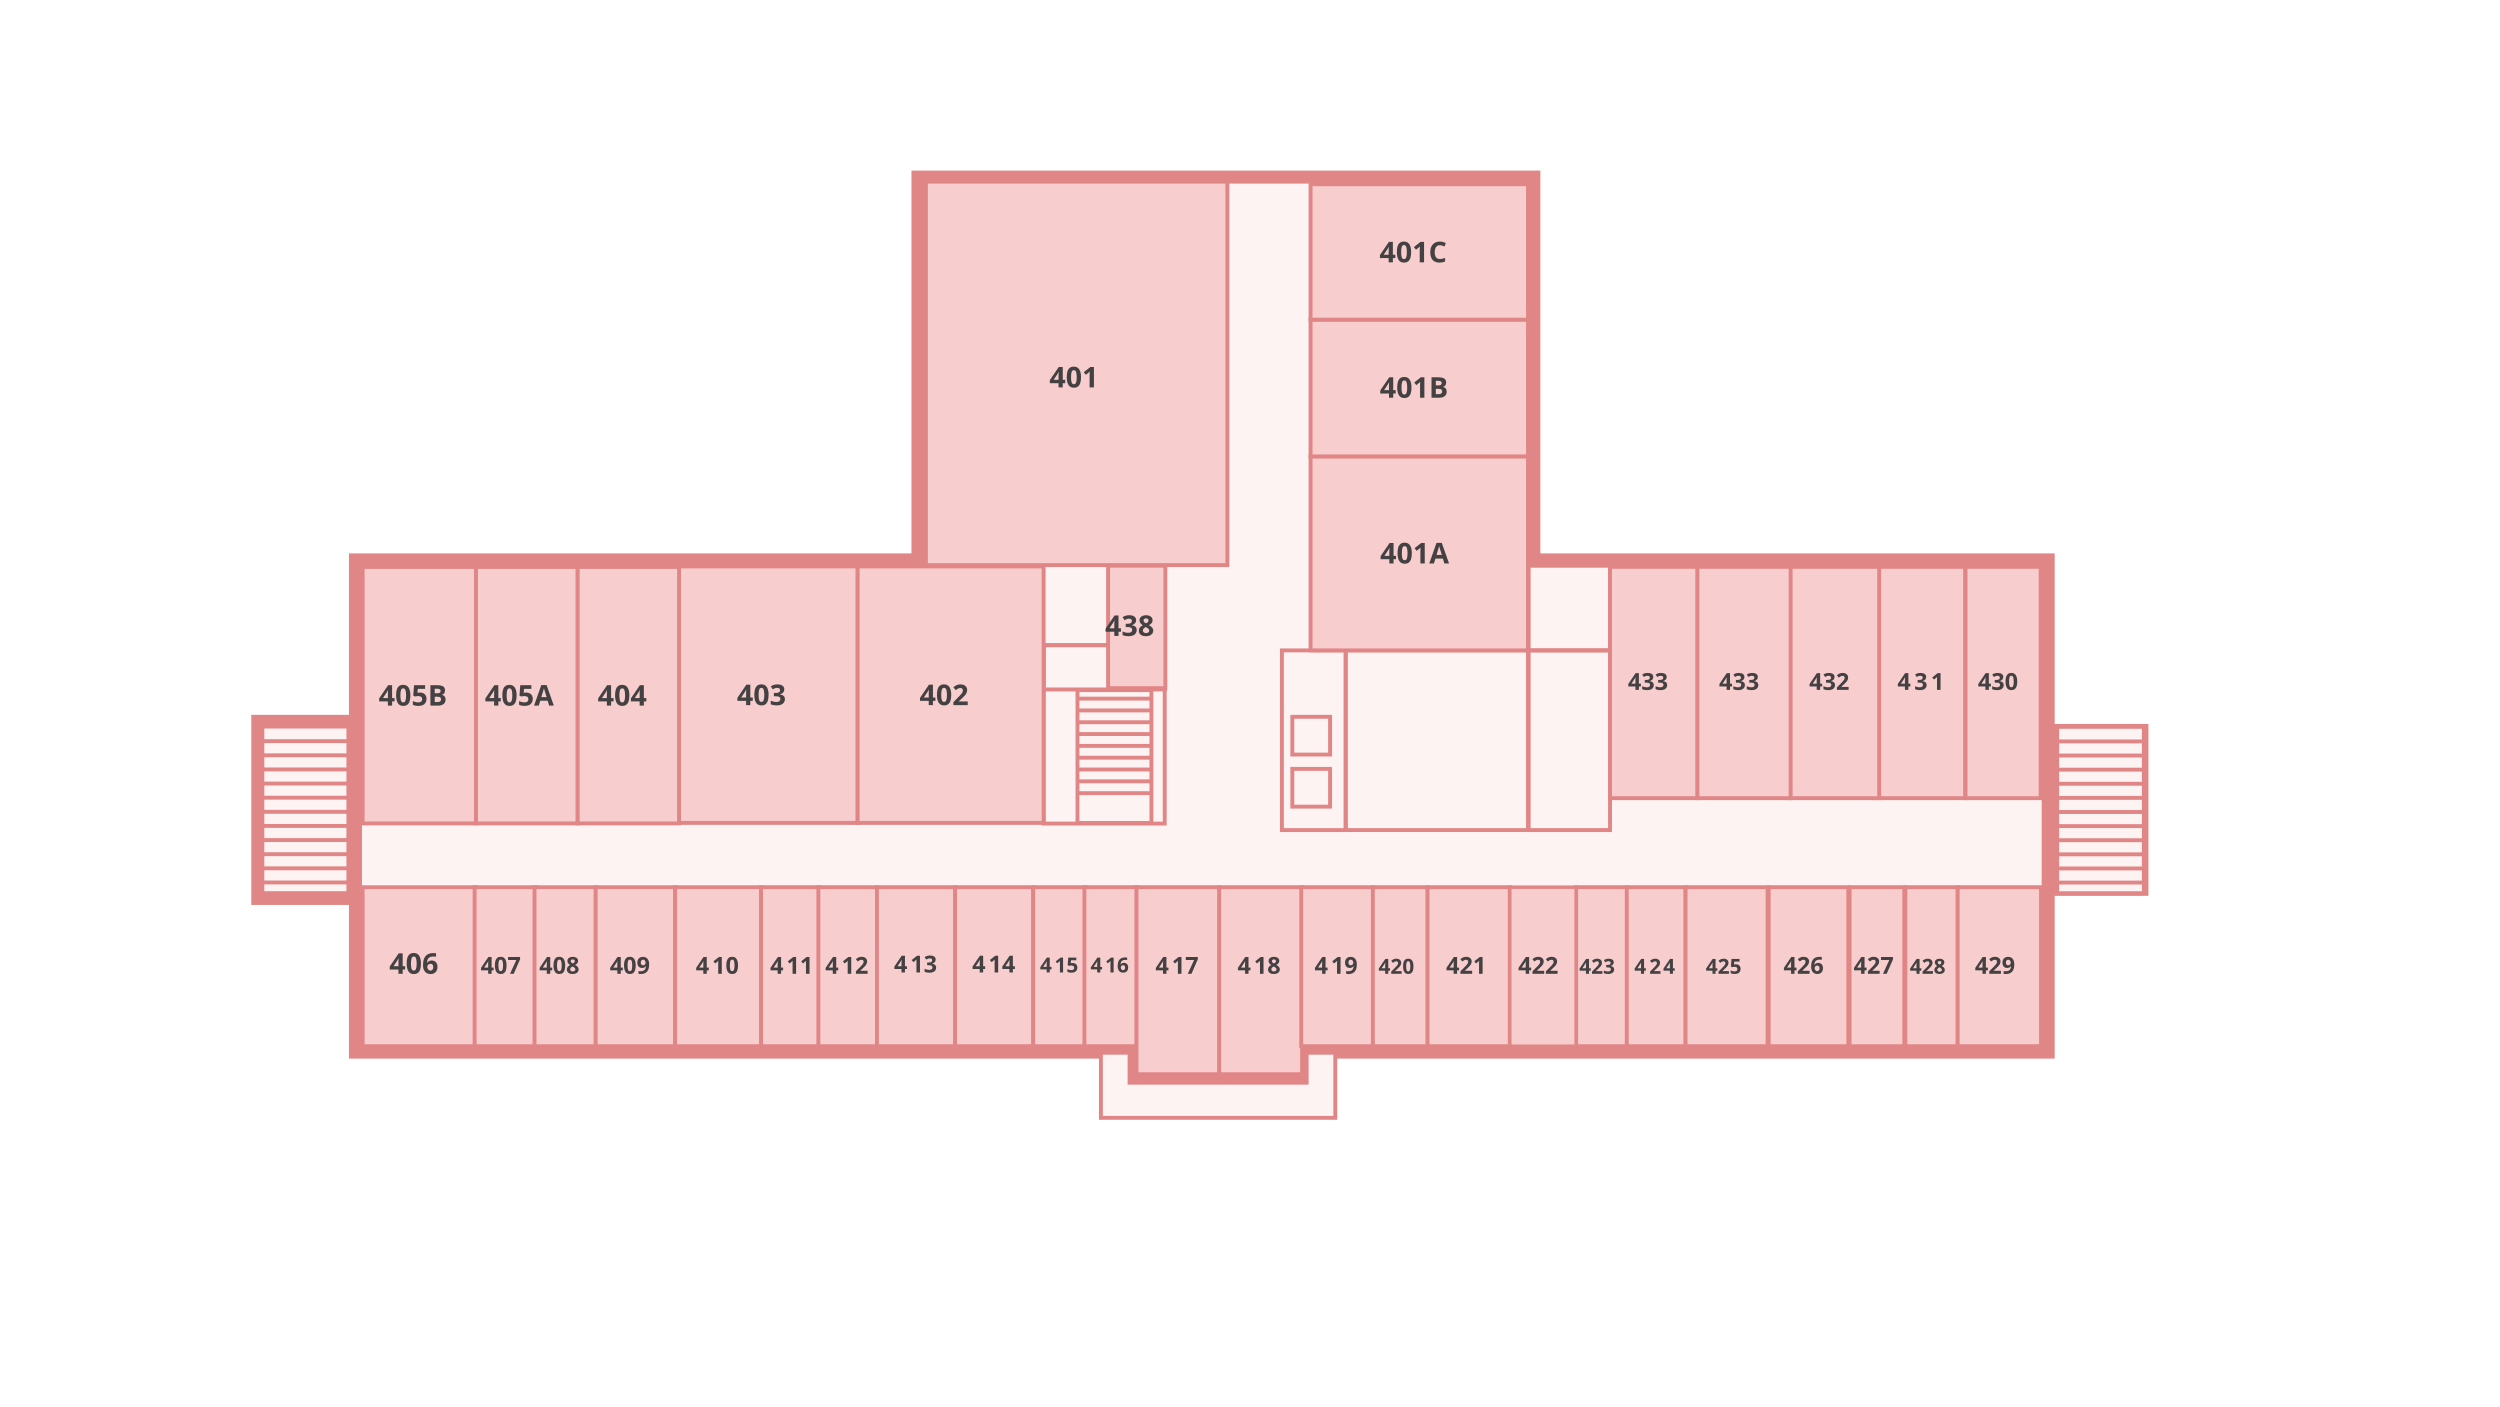
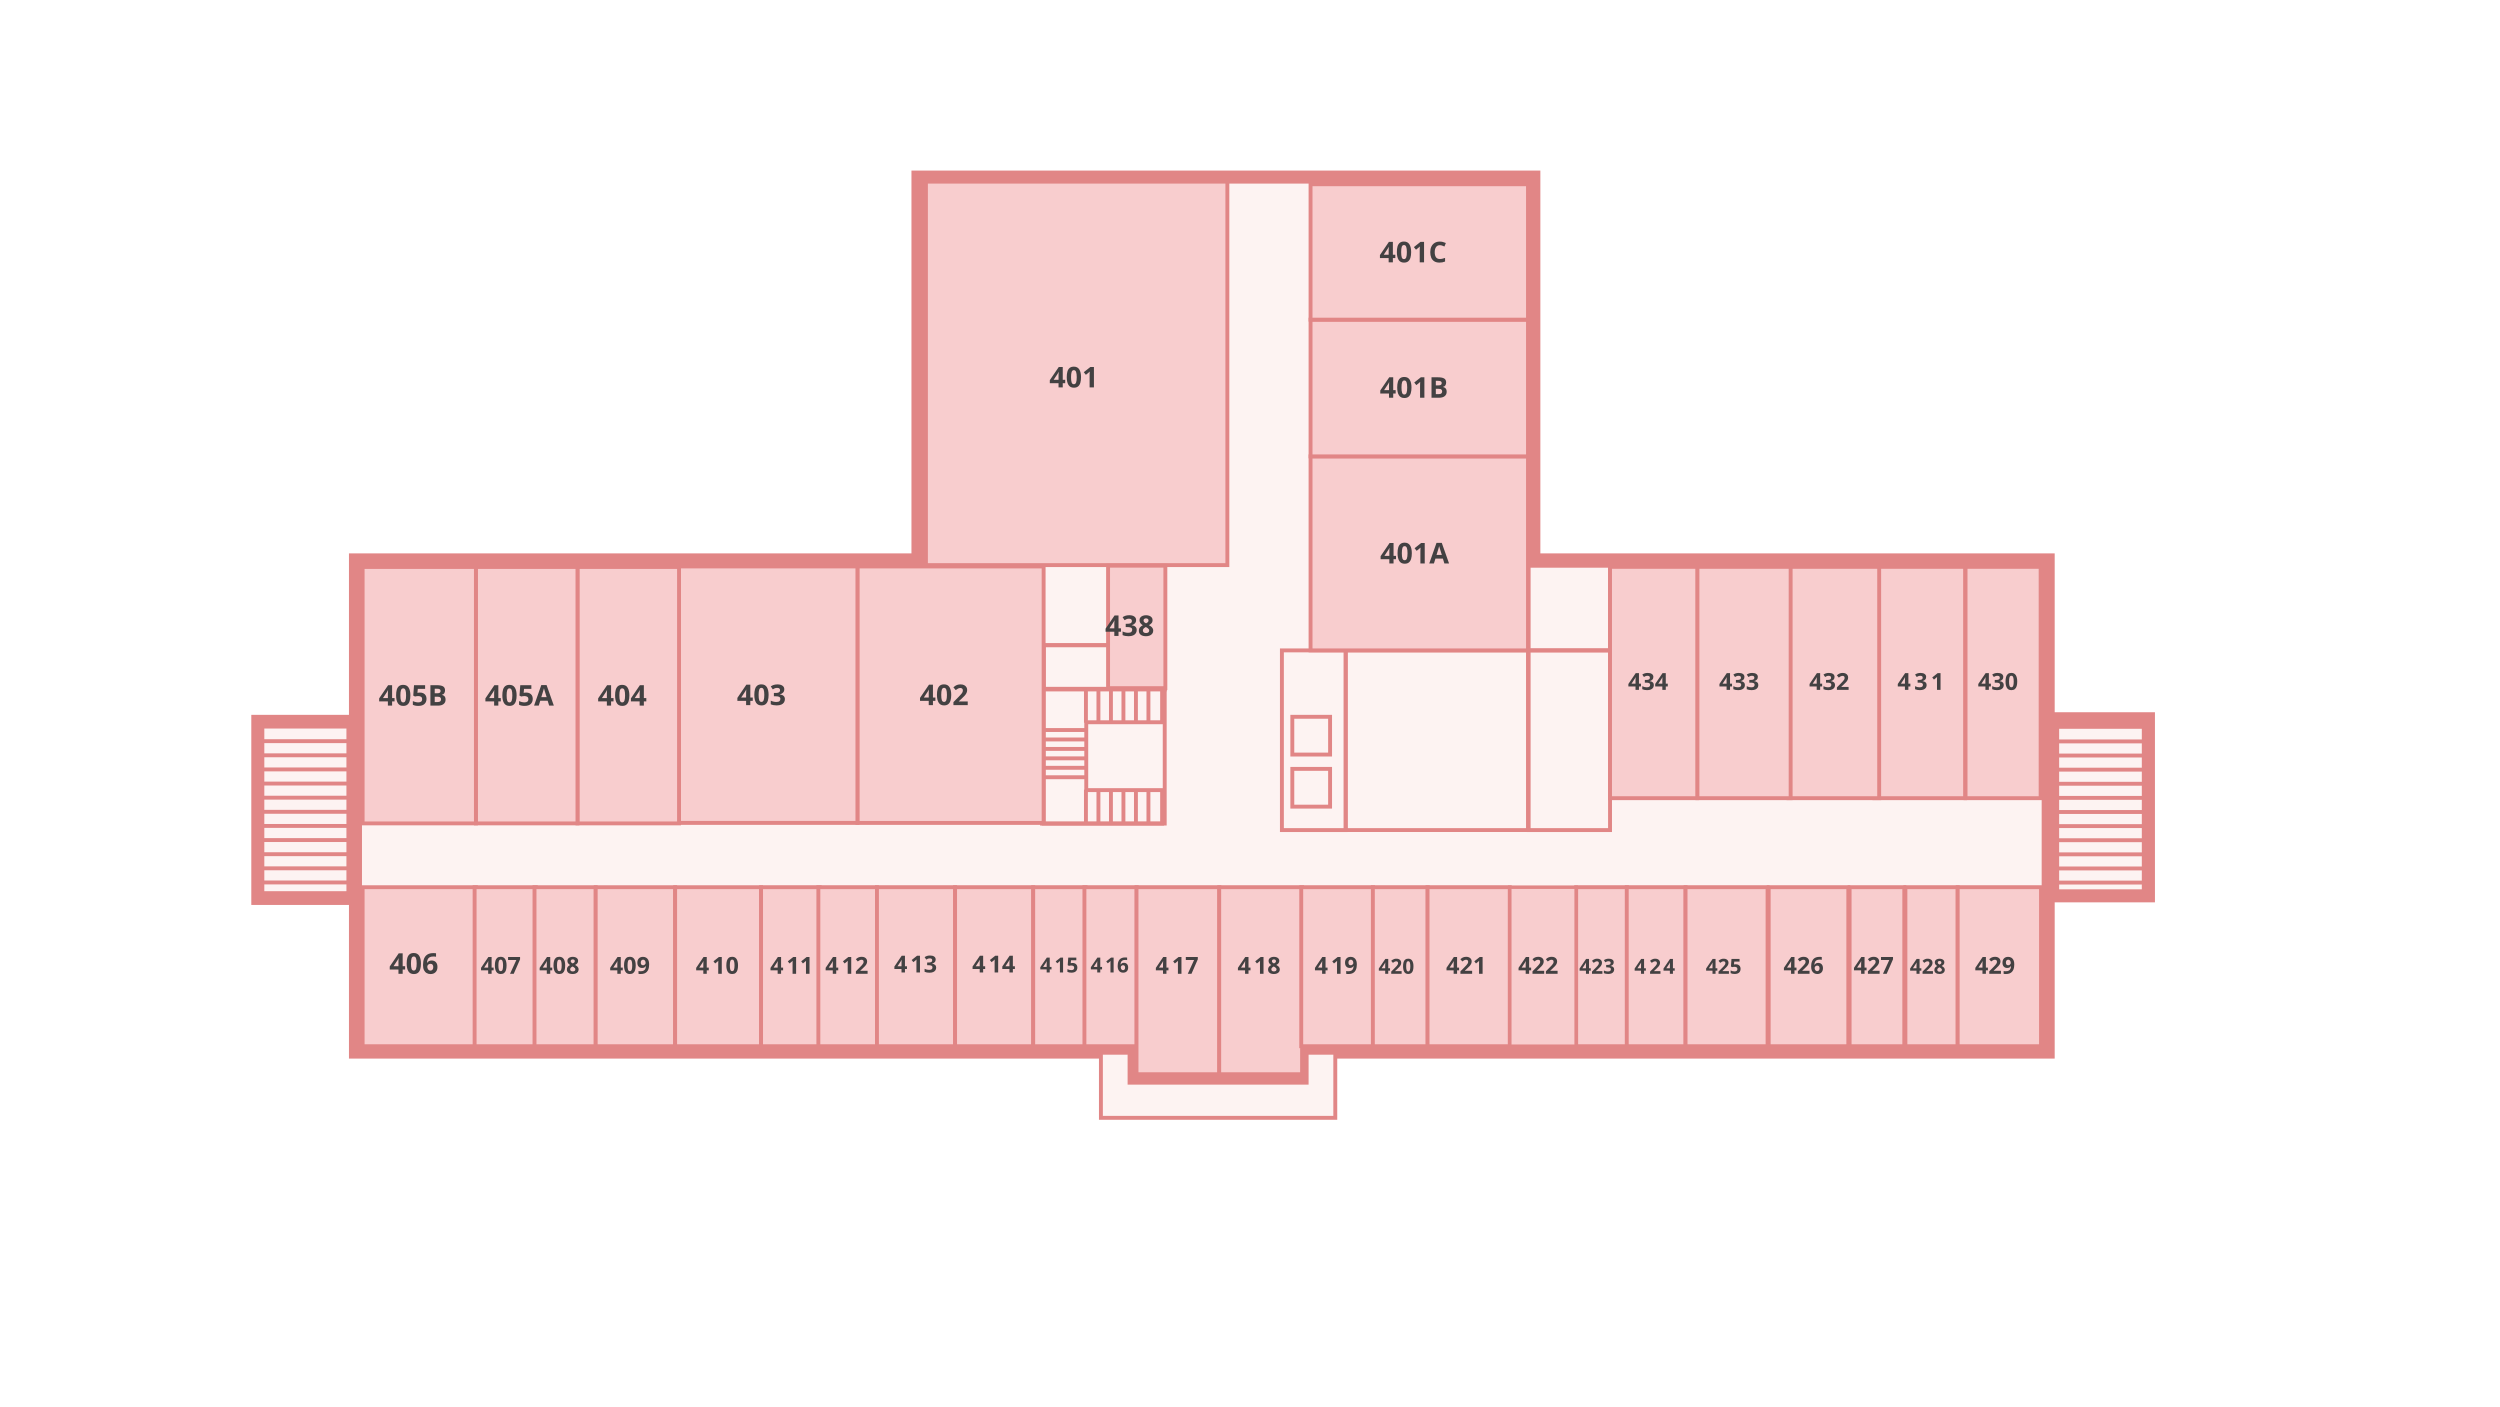
<svg xmlns="http://www.w3.org/2000/svg" viewBox="0 0 1920 1080">
  <g id="Layer_border">
    <polygon points="869 827 869 808 273 808 273 430 705 430 705 136 1178 136 1178 430 1573 430 1573 808 1001 808 1001 827 869 827" fill="#fdf3f2" />
    <path d="m1173,141v294h395v368h-572v19h-122v-19H278v-368h432V141h463m10-10h-483v294h-432v388h596v19h142v-19h572v-388h-395V131h0Z" fill="#e18686" />
    <rect x="198" y="554" width="74" height="136" fill="#fdf3f2" />
    <path d="m267,559v126h-64v-126h64m10-10h-84v146h84v-146h0Z" fill="#e18686" />
    <rect x="1577.5" y="557.5" width="71" height="129" fill="#fdf3f2" />
    <path d="m1647,559v126h-68v-126h68m3-3h-74v132h74v-132h0Z" fill="#e18686" />
    <polygon points="845.5 858.5 845.5 808.5 867.5 808.5 867.5 831.5 1003.5 831.5 1003.5 808.5 1025.5 808.5 1025.5 858.5 845.5 858.5" fill="#fdf3f2" />
    <path d="m1024,810v47h-177v-47h19v23h139v-23h19m3-3h-25v23h-133v-23h-25v53h183v-53h0Z" fill="#e18686" />
+     <rect x="1576" y="552" width="74" height="136" fill="#fdf3f2" />
+     <path d="m1645,557v126h-64v-126h64m10-10h-84v146h84v-146h0Z" fill="#e18686" />
  </g>
  <g id="Layer_others">
    <rect x="801.5" y="495.5" width="93" height="137" fill="none" stroke="#e18686" stroke-miterlimit="10" stroke-width="3" />
    <rect x="801.5" y="495.5" width="93" height="34" fill="none" stroke="#e18686" stroke-miterlimit="10" stroke-width="3" />
-     <rect x="804.89" y="552.62" width="102" height="56.76" transform="translate(274.89 1436.89) rotate(-90)" fill="none" stroke="#e18686" stroke-miterlimit="10" stroke-width="2.99" />
-     <line x1="827.51" y1="609.13" x2="884.27" y2="609.13" fill="none" stroke="#e18686" stroke-miterlimit="10" stroke-width="2.99" />
-     <line x1="827.51" y1="600.05" x2="884.27" y2="600.05" fill="none" stroke="#e18686" stroke-miterlimit="10" stroke-width="2.99" />
-     <line x1="827.51" y1="590.98" x2="884.27" y2="590.98" fill="none" stroke="#e18686" stroke-miterlimit="10" stroke-width="2.99" />
-     <line x1="827.51" y1="581.91" x2="884.27" y2="581.91" fill="none" stroke="#e18686" stroke-miterlimit="10" stroke-width="2.99" />
-     <line x1="827.51" y1="572.83" x2="884.27" y2="572.83" fill="none" stroke="#e18686" stroke-miterlimit="10" stroke-width="2.99" />
-     <line x1="827.51" y1="563.76" x2="884.27" y2="563.76" fill="none" stroke="#e18686" stroke-miterlimit="10" stroke-width="2.99" />
-     <line x1="827.51" y1="554.68" x2="884.27" y2="554.68" fill="none" stroke="#e18686" stroke-miterlimit="10" stroke-width="2.99" />
-     <line x1="827.51" y1="545.61" x2="884.27" y2="545.61" fill="none" stroke="#e18686" stroke-miterlimit="10" stroke-width="2.99" />
-     <line x1="827.51" y1="536.54" x2="884.27" y2="536.54" fill="none" stroke="#e18686" stroke-miterlimit="10" stroke-width="2.99" />
    <rect x="984.5" y="499.5" width="49" height="138" fill="none" stroke="#e18686" stroke-miterlimit="10" stroke-width="3" />
    <rect x="992.5" y="550.5" width="29" height="29" fill="none" stroke="#e18686" stroke-miterlimit="10" stroke-width="3" />
    <rect x="992.5" y="590.5" width="29" height="29" fill="none" stroke="#e18686" stroke-miterlimit="10" stroke-width="3" />
    <rect x="1174" y="434.5" width="62.5" height="65" fill="none" stroke="#e18686" stroke-miterlimit="10" stroke-width="3" />
    <rect x="170.31" y="588.69" width="127.92" height="66.55" transform="translate(856.24 387.69) rotate(90)" fill="none" stroke="#e18686" stroke-miterlimit="10" stroke-width="3" />
    <line x1="267.55" y1="569.21" x2="201" y2="569.21" fill="none" stroke="#e18686" stroke-miterlimit="10" stroke-width="3" />
    <line x1="267.55" y1="580.07" x2="201" y2="580.07" fill="none" stroke="#e18686" stroke-miterlimit="10" stroke-width="3" />
    <line x1="267.55" y1="590.92" x2="201" y2="590.92" fill="none" stroke="#e18686" stroke-miterlimit="10" stroke-width="3" />
    <line x1="267.55" y1="601.77" x2="201" y2="601.77" fill="none" stroke="#e18686" stroke-miterlimit="10" stroke-width="3" />
    <line x1="267.55" y1="612.62" x2="201" y2="612.62" fill="none" stroke="#e18686" stroke-miterlimit="10" stroke-width="3" />
    <line x1="267.55" y1="623.47" x2="201" y2="623.47" fill="none" stroke="#e18686" stroke-miterlimit="10" stroke-width="3" />
    <line x1="267.55" y1="634.32" x2="201" y2="634.32" fill="none" stroke="#e18686" stroke-miterlimit="10" stroke-width="3" />
    <line x1="267.55" y1="645.17" x2="201" y2="645.17" fill="none" stroke="#e18686" stroke-miterlimit="10" stroke-width="3" />
    <line x1="267.55" y1="656.02" x2="201" y2="656.02" fill="none" stroke="#e18686" stroke-miterlimit="10" stroke-width="3" />
    <line x1="267.55" y1="666.87" x2="201" y2="666.87" fill="none" stroke="#e18686" stroke-miterlimit="10" stroke-width="3" />
    <line x1="267.55" y1="677.73" x2="201" y2="677.73" fill="none" stroke="#e18686" stroke-miterlimit="10" stroke-width="3" />
    <rect x="1549.3" y="588.83" width="127.8" height="66.55" transform="translate(2235.3 -991.09) rotate(90)" fill="none" stroke="#e18686" stroke-miterlimit="10" stroke-width="3" />
    <line x1="1646.47" y1="569.41" x2="1579.92" y2="569.41" fill="none" stroke="#e18686" stroke-miterlimit="10" stroke-width="3" />
    <line x1="1646.47" y1="580.25" x2="1579.92" y2="580.25" fill="none" stroke="#e18686" stroke-miterlimit="10" stroke-width="3" />
    <line x1="1646.47" y1="591.09" x2="1579.92" y2="591.09" fill="none" stroke="#e18686" stroke-miterlimit="10" stroke-width="3" />
    <line x1="1646.47" y1="601.93" x2="1579.92" y2="601.93" fill="none" stroke="#e18686" stroke-miterlimit="10" stroke-width="3" />
    <line x1="1646.47" y1="612.77" x2="1579.92" y2="612.77" fill="none" stroke="#e18686" stroke-miterlimit="10" stroke-width="3" />
    <line x1="1646.47" y1="623.61" x2="1579.92" y2="623.61" fill="none" stroke="#e18686" stroke-miterlimit="10" stroke-width="3" />
    <line x1="1646.47" y1="634.45" x2="1579.92" y2="634.45" fill="none" stroke="#e18686" stroke-miterlimit="10" stroke-width="3" />
    <line x1="1646.47" y1="645.29" x2="1579.92" y2="645.29" fill="none" stroke="#e18686" stroke-miterlimit="10" stroke-width="3" />
    <line x1="1646.47" y1="656.13" x2="1579.92" y2="656.13" fill="none" stroke="#e18686" stroke-miterlimit="10" stroke-width="3" />
    <line x1="1646.47" y1="666.97" x2="1579.92" y2="666.97" fill="none" stroke="#e18686" stroke-miterlimit="10" stroke-width="3" />
    <line x1="1646.47" y1="677.81" x2="1579.92" y2="677.81" fill="none" stroke="#e18686" stroke-miterlimit="10" stroke-width="3" />
+     <polygon points="892.5 554.69 892.5 529 800.25 529 800.25 529.38 800.25 554.69 800.25 606.81 800.25 632.5 834.25 632.5 892.5 632.5 892.5 606.81 834.25 606.81 834.25 554.69 892.5 554.69" fill="none" stroke="#e18686" stroke-miterlimit="10" stroke-width="3" />
+     <line x1="882" y1="529.38" x2="882" y2="555.06" fill="none" stroke="#e18686" stroke-miterlimit="10" stroke-width="3" />
+     <line x1="872.4" y1="529.38" x2="872.4" y2="555.06" fill="none" stroke="#e18686" stroke-miterlimit="10" stroke-width="3" />
+     <line x1="862.8" y1="529.38" x2="862.8" y2="555.06" fill="none" stroke="#e18686" stroke-miterlimit="10" stroke-width="3" />
+     <line x1="853.2" y1="529.38" x2="853.2" y2="555.06" fill="none" stroke="#e18686" stroke-miterlimit="10" stroke-width="3" />
+     <line x1="843.6" y1="529.38" x2="843.6" y2="555.06" fill="none" stroke="#e18686" stroke-miterlimit="10" stroke-width="3" />
+     <line x1="834" y1="529.38" x2="834" y2="555.06" fill="none" stroke="#e18686" stroke-miterlimit="10" stroke-width="3" />
+     <line x1="882" y1="606.44" x2="882" y2="632.12" fill="none" stroke="#e18686" stroke-miterlimit="10" stroke-width="3" />
+     <line x1="872.4" y1="606.44" x2="872.4" y2="632.12" fill="none" stroke="#e18686" stroke-miterlimit="10" stroke-width="3" />
+     <line x1="862.8" y1="606.44" x2="862.8" y2="632.12" fill="none" stroke="#e18686" stroke-miterlimit="10" stroke-width="3" />
+     <line x1="853.2" y1="606.44" x2="853.2" y2="632.12" fill="none" stroke="#e18686" stroke-miterlimit="10" stroke-width="3" />
+     <line x1="843.6" y1="606.44" x2="843.6" y2="632.12" fill="none" stroke="#e18686" stroke-miterlimit="10" stroke-width="3" />
+     <line x1="834" y1="606.44" x2="834" y2="632.12" fill="none" stroke="#e18686" stroke-miterlimit="10" stroke-width="3" />
+     <line x1="799.46" y1="560.66" x2="833.46" y2="560.66" fill="none" stroke="#e18686" stroke-miterlimit="10" stroke-width="3" />
+     <line x1="799.46" y1="567.91" x2="833.46" y2="567.91" fill="none" stroke="#e18686" stroke-miterlimit="10" stroke-width="3" />
+     <line x1="799.46" y1="575.16" x2="833.46" y2="575.16" fill="none" stroke="#e18686" stroke-miterlimit="10" stroke-width="3" />
+     <line x1="799.46" y1="582.41" x2="833.46" y2="582.41" fill="none" stroke="#e18686" stroke-miterlimit="10" stroke-width="3" />
+     <line x1="799.46" y1="589.67" x2="833.46" y2="589.67" fill="none" stroke="#e18686" stroke-miterlimit="10" stroke-width="3" />
+     <line x1="799.46" y1="596.92" x2="833.46" y2="596.92" fill="none" stroke="#e18686" stroke-miterlimit="10" stroke-width="3" />
  </g>
  <g id="Layer_toilet2">
    <rect x="1033.5" y="499.5" width="140" height="138" transform="translate(2207 1137) rotate(180)" fill="none" stroke="#e18686" stroke-miterlimit="10" stroke-width="3" />
  </g>
  <g id="Layer_toilet1">
    <rect x="1174" y="499.5" width="62.5" height="138" fill="none" stroke="#e18686" stroke-miterlimit="10" stroke-width="3" />
  </g>
  <g id="Layer_401A">
    <rect x="1006.5" y="350.5" width="167" height="149" fill="#f8cdce" stroke="#e18686" stroke-miterlimit="10" stroke-width="3" />
    <text transform="translate(1059.93 432.72)" fill="#434142" font-family="NanumSquareNeovariable-Heavy, 'NanumSquare Neo variable'" font-size="22" font-variation-settings="'wght' 900" font-weight="800">
      <tspan x="0" y="0">401A</tspan>
    </text>
  </g>
  <g id="Layer_401B">
    <rect x="1006.5" y="245.5" width="167" height="105" fill="#f8cdce" stroke="#e18686" stroke-miterlimit="10" stroke-width="3" />
-     <g fill="none" opacity="1">
-       <text transform="translate(1059.67 305.46)" fill="#434142" font-family="NanumSquareNeovariable-Heavy, 'NanumSquare Neo variable'" font-size="22" font-variation-settings="'wght' 900" font-weight="800">
-         <tspan x="0" y="0">401B</tspan>
-       </text>
-     </g>
+     <text transform="translate(1059.67 305.46)" fill="#434142" font-family="NanumSquareNeovariable-Heavy, 'NanumSquare Neo variable'" font-size="22" font-variation-settings="'wght' 900" font-weight="800">
+       <tspan x="0" y="0">401B</tspan>
+     </text>
  </g>
  <g id="Layer_304">
-     <rect x="1006.5" y="141.5" width="167" height="104" fill="#f8cdce" opacity="1" stroke="#e18686" stroke-miterlimit="10" stroke-width="3" />
-     <g fill="none" opacity="1">
-       <text transform="translate(1059.41 201.46)" fill="#434142" font-family="NanumSquareNeovariable-Heavy, 'NanumSquare Neo variable'" font-size="22" font-variation-settings="'wght' 900" font-weight="800">
-         <tspan x="0" y="0">401C</tspan>
-       </text>
-     </g>
+     <rect x="1006.5" y="141.5" width="167" height="104" fill="#f8cdce" stroke="#e18686" stroke-miterlimit="10" stroke-width="3" />
+     <text transform="translate(1059.41 201.46)" fill="#434142" font-family="NanumSquareNeovariable-Heavy, 'NanumSquare Neo variable'" font-size="22" font-variation-settings="'wght' 900" font-weight="800">
+       <tspan x="0" y="0">401C</tspan>
+     </text>
  </g>
  <g id="Layer_340">
    <polygon points="711.12 139.5 711.12 207.5 711.12 208 711.12 265.5 711.12 266 711.12 323.5 711.12 324 711.12 381.5 711.12 382 711.12 434 942.62 434 942.62 382 942.62 381.5 942.62 324 942.62 323.5 942.62 266 942.62 265.5 942.62 208 942.62 207.5 942.62 139.5 711.12 139.5" fill="#f8cdce" stroke="#e18686" stroke-miterlimit="10" stroke-width="3" />
-     <g fill="none" opacity="1">
-       <text transform="translate(805.88 297.54)" fill="#434142" font-family="NanumSquareNeovariable-Heavy, 'NanumSquare Neo variable'" font-size="22" font-variation-settings="'wght' 900" font-weight="800">
-         <tspan x="0" y="0">401</tspan>
-       </text>
-     </g>
+     <text transform="translate(805.88 297.54)" fill="#434142" font-family="NanumSquareNeovariable-Heavy, 'NanumSquare Neo variable'" font-size="22" font-variation-settings="'wght' 900" font-weight="800">
+       <tspan x="0" y="0">401</tspan>
+     </text>
  </g>
  <g id="Layer_305">
    <rect x="851" y="434.44" width="44" height="94.06" fill="#f8cdce" stroke="#e18686" stroke-miterlimit="10" stroke-width="3" />
    <text transform="translate(848.71 488.4)" fill="#434142" font-family="NanumSquareNeovariable-Heavy, 'NanumSquare Neo variable'" font-size="22" font-variation-settings="'wght' 900" font-weight="800">
      <tspan x="0" y="0">438</tspan>
    </text>
  </g>
  <g id="Layer_402">
    <rect x="658.5" y="435.04" width="143" height="196.96" fill="#f8cdce" stroke="#e18686" stroke-miterlimit="10" stroke-width="3" />
    <text transform="translate(706.19 541.54)" fill="#434142" font-family="NanumSquareNeovariable-Heavy, 'NanumSquare Neo variable'" font-size="22" font-variation-settings="'wght' 900" font-weight="800">
      <tspan x="0" y="0">402</tspan>
    </text>
  </g>
  <g id="Layer_403">
    <rect x="521.5" y="435.04" width="137" height="196.96" transform="translate(1180 1067.04) rotate(180)" fill="#f8cdce" stroke="#e18686" stroke-miterlimit="10" stroke-width="3" />
    <text transform="translate(565.93 541.54)" fill="#434142" font-family="NanumSquareNeovariable-Heavy, 'NanumSquare Neo variable'" font-size="22" font-variation-settings="'wght' 900" font-weight="800">
      <tspan x="0" y="0">403</tspan>
    </text>
  </g>
  <g id="Layer_308">
    <rect x="443.5" y="435.41" width="78" height="196.96" transform="translate(965 1067.79) rotate(180)" fill="#f8cdce" stroke="#e18686" stroke-miterlimit="10" stroke-width="3" />
    <text transform="translate(459 541.92)" fill="#434142" font-family="NanumSquareNeovariable-Heavy, 'NanumSquare Neo variable'" font-size="22" font-variation-settings="'wght' 900" font-weight="800">
      <tspan x="0" y="0">404</tspan>
    </text>
  </g>
  <g id="Layer_405A">
    <rect x="365.5" y="435.41" width="78" height="196.96" transform="translate(809 1067.79) rotate(180)" fill="#f8cdce" stroke="#e18686" stroke-miterlimit="10" stroke-width="3" />
    <text transform="translate(372.41 541.92)" fill="#434142" font-family="NanumSquareNeovariable-Heavy, 'NanumSquare Neo variable'" font-size="22" font-variation-settings="'wght' 900" font-weight="800">
      <tspan x="0" y="0">405A</tspan>
    </text>
  </g>
  <g id="Layer_405B">
    <rect x="278.5" y="435.41" width="87" height="196.96" transform="translate(644 1067.79) rotate(180)" fill="#f8cdce" stroke="#e18686" stroke-miterlimit="10" stroke-width="3" />
    <text transform="translate(290.82 541.92)" fill="#434142" font-family="NanumSquareNeovariable-Heavy, 'NanumSquare Neo variable'" font-size="22" font-variation-settings="'wght' 900" font-weight="800">
      <tspan x="0" y="0">405B</tspan>
    </text>
  </g>
  <g id="Layer_311">
    <rect x="278.5" y="681.36" width="87" height="122.14" transform="translate(644 1484.86) rotate(180)" fill="#f8cdce" stroke="#e18686" stroke-miterlimit="10" stroke-width="3" />
    <text transform="translate(298.94 747.86)" fill="#434142" font-family="NanumSquareNeovariable-Heavy, 'NanumSquare Neo variable'" font-size="22" font-variation-settings="'wght' 900" font-weight="800">
      <tspan x="0" y="0">406</tspan>
    </text>
  </g>
  <g id="Layer_312">
    <rect x="364.5" y="681.36" width="47" height="122.14" transform="translate(776 1484.86) rotate(180)" fill="#f8cdce" stroke="#e18686" stroke-miterlimit="10" stroke-width="3" />
    <text transform="translate(369.12 747.86)" fill="#434142" font-family="NanumSquareNeovariable-Heavy, 'NanumSquare Neo variable'" font-size="18" font-variation-settings="'wght' 900" font-weight="800">
      <tspan x="0" y="0">407</tspan>
    </text>
  </g>
  <g id="Layer_313">
    <rect x="410.5" y="681.36" width="47" height="122.14" transform="translate(868 1484.86) rotate(180)" fill="#f8cdce" stroke="#e18686" stroke-miterlimit="10" stroke-width="3" />
    <text transform="translate(414.14 747.86)" fill="#434142" font-family="NanumSquareNeovariable-Heavy, 'NanumSquare Neo variable'" font-size="18" font-variation-settings="'wght' 900" font-weight="800">
      <tspan x="0" y="0">408</tspan>
    </text>
  </g>
  <g id="Layer_314">
    <rect x="457.5" y="681.36" width="61" height="122.14" transform="translate(976 1484.86) rotate(180)" fill="#f8cdce" stroke="#e18686" stroke-miterlimit="10" stroke-width="3" />
    <text transform="translate(468.31 747.86)" fill="#434142" font-family="NanumSquareNeovariable-Heavy, 'NanumSquare Neo variable'" font-size="18" font-variation-settings="'wght' 900" font-weight="800">
      <tspan x="0" y="0">409</tspan>
    </text>
  </g>
  <g id="Layer_315">
    <rect x="518.5" y="681.36" width="66" height="122.14" transform="translate(1103 1484.86) rotate(180)" fill="#f8cdce" stroke="#e18686" stroke-miterlimit="10" stroke-width="3" />
    <text transform="translate(534.35 747.86)" fill="#434142" font-family="NanumSquareNeovariable-Heavy, 'NanumSquare Neo variable'" font-size="18" font-variation-settings="'wght' 900" font-weight="800">
      <tspan x="0" y="0" letter-spacing="-.02em">4</tspan>
      <tspan x="12.53" y="0">10</tspan>
    </text>
  </g>
  <g id="Layer_316">
    <rect x="584.5" y="681.36" width="45" height="122.14" fill="#f8cdce" stroke="#e18686" stroke-miterlimit="10" stroke-width="3" />
    <text transform="translate(591.44 747.86)" fill="#434142" font-family="NanumSquareNeovariable-Heavy, 'NanumSquare Neo variable'" font-size="18" font-variation-settings="'wght' 900" font-weight="800">
      <tspan x="0" y="0" letter-spacing="-.02em">4</tspan>
      <tspan x="12.53" y="0">11</tspan>
    </text>
  </g>
  <g id="Layer_317">
    <rect x="628.5" y="681.36" width="45" height="122.14" fill="#f8cdce" stroke="#e18686" stroke-miterlimit="10" stroke-width="3" />
    <text transform="translate(633.78 747.86)" fill="#434142" font-family="NanumSquareNeovariable-Heavy, 'NanumSquare Neo variable'" font-size="18" font-variation-settings="'wght' 900" font-weight="800">
      <tspan x="0" y="0" letter-spacing="-.02em">4</tspan>
      <tspan x="12.53" y="0">12</tspan>
    </text>
  </g>
  <g id="Layer_318">
    <rect x="673.5" y="681.36" width="60" height="122.14" fill="#f8cdce" stroke="#e18686" stroke-miterlimit="10" stroke-width="3" />
    <text transform="translate(686.57 746.86)" fill="#434142" font-family="NanumSquareNeovariable-Heavy, 'NanumSquare Neo variable'" font-size="18" font-variation-settings="'wght' 900" font-weight="800">
      <tspan x="0" y="0" letter-spacing="-.02em">4</tspan>
      <tspan x="12.53" y="0">13</tspan>
    </text>
  </g>
  <g id="Layer_319">
    <rect x="733.5" y="681.36" width="60" height="122.14" fill="#f8cdce" stroke="#e18686" stroke-miterlimit="10" stroke-width="3" />
    <text transform="translate(746.62 746.86)" fill="#434142" font-family="NanumSquareNeovariable-Heavy, 'NanumSquare Neo variable'" font-size="18" font-variation-settings="'wght' 900" font-weight="800">
      <tspan x="0" y="0" letter-spacing="-.02em">4</tspan>
      <tspan x="12.53" y="0">14</tspan>
    </text>
  </g>
  <g id="Layer_320">
    <rect x="793.5" y="681.36" width="40.16" height="122.14" fill="#f8cdce" stroke="#e18686" stroke-miterlimit="10" stroke-width="3" />
    <text transform="translate(798.69 746.86)" fill="#434142" font-family="NanumSquareNeovariable-Heavy, 'NanumSquare Neo variable'" font-size="16" font-variation-settings="'wght' 900" font-weight="800">
      <tspan x="0" y="0" letter-spacing="-.02em">4</tspan>
      <tspan x="11.14" y="0">15</tspan>
    </text>
  </g>
  <g id="Layer_321">
    <rect x="832.84" y="681.36" width="40.16" height="122.14" fill="#f8cdce" stroke="#e18686" stroke-miterlimit="10" stroke-width="3" />
    <text transform="translate(837.51 746.86)" fill="#434142" font-family="NanumSquareNeovariable-Heavy, 'NanumSquare Neo variable'" font-size="16" font-variation-settings="'wght' 900" font-weight="800">
      <tspan x="0" y="0" letter-spacing="-.02em">4</tspan>
      <tspan x="11.14" y="0" letter-spacing="0em">16</tspan>
    </text>
  </g>
  <g id="Layer_322">
    <rect x="872.84" y="681.36" width="63.65" height="143.64" fill="#f8cdce" stroke="#e18686" stroke-miterlimit="10" stroke-width="3" />
    <text transform="translate(887.39 747.86)" fill="#434142" font-family="NanumSquareNeovariable-Heavy, 'NanumSquare Neo variable'" font-size="18" font-variation-settings="'wght' 900" font-weight="800">
      <tspan x="0" y="0" letter-spacing="-.02em">4</tspan>
      <tspan x="12.53" y="0">17</tspan>
    </text>
  </g>
  <g id="Layer_323">
    <rect x="936.35" y="681.36" width="63.65" height="143.64" fill="#f8cdce" stroke="#e18686" stroke-miterlimit="10" stroke-width="3" />
    <text transform="translate(950.41 747.86)" fill="#434142" font-family="NanumSquareNeovariable-Heavy, 'NanumSquare Neo variable'" font-size="18" font-variation-settings="'wght' 900" font-weight="800">
      <tspan x="0" y="0" letter-spacing="-.02em">4</tspan>
      <tspan x="12.53" y="0">18</tspan>
    </text>
  </g>
  <g id="Layer_324">
    <rect x="999.35" y="681.36" width="55.15" height="122.14" fill="#f8cdce" stroke="#e18686" stroke-miterlimit="10" stroke-width="3" />
    <text transform="translate(1009.58 747.86)" fill="#434142" font-family="NanumSquareNeovariable-Heavy, 'NanumSquare Neo variable'" font-size="18" font-variation-settings="'wght' 900" font-weight="800">
      <tspan x="0" y="0" letter-spacing="-.02em">4</tspan>
      <tspan x="12.53" y="0">19</tspan>
    </text>
  </g>
  <g id="Layer_325">
    <rect x="1054.35" y="681.36" width="42.15" height="122.14" fill="#f8cdce" stroke="#e18686" stroke-miterlimit="10" stroke-width="3" />
    <text transform="translate(1058.67 747.86)" fill="#434142" font-family="NanumSquareNeovariable-Heavy, 'NanumSquare Neo variable'" font-size="16" font-variation-settings="'wght' 900" font-weight="800">
      <tspan x="0" y="0">420</tspan>
    </text>
  </g>
  <g id="Layer_326">
    <rect x="1096.35" y="681.36" width="63.15" height="122.14" fill="#f8cdce" stroke="#e18686" stroke-miterlimit="10" stroke-width="3" />
    <text transform="translate(1110.6 747.86)" fill="#434142" font-family="NanumSquareNeovariable-Heavy, 'NanumSquare Neo variable'" font-size="18" font-variation-settings="'wght' 900" font-weight="800">
      <tspan x="0" y="0">421</tspan>
    </text>
  </g>
  <g id="Layer_327">
    <rect x="1210.5" y="681.36" width="39" height="122.14" fill="#f8cdce" stroke="#e18686" stroke-miterlimit="10" stroke-width="3" />
    <text transform="translate(1212.86 747.86)" fill="#434142" font-family="NanumSquareNeovariable-Heavy, 'NanumSquare Neo variable'" font-size="16" font-variation-settings="'wght' 900" font-weight="800">
      <tspan x="0" y="0">423</tspan>
    </text>
  </g>
  <g id="Layer_328">
    <rect x="1249.35" y="681.36" width="45.15" height="122.14" fill="#f8cdce" stroke="#e18686" stroke-miterlimit="10" stroke-width="3" />
    <text transform="translate(1255.15 747.86)" fill="#434142" font-family="NanumSquareNeovariable-Heavy, 'NanumSquare Neo variable'" font-size="16" font-variation-settings="'wght' 900" font-weight="800">
      <tspan x="0" y="0">4</tspan>
      <tspan x="11.46" y="0" letter-spacing="-.03em">2</tspan>
      <tspan x="22.16" y="0">4</tspan>
    </text>
  </g>
  <g id="Layer_329">
    <rect x="1294.5" y="681.36" width="63" height="122.14" fill="#f8cdce" stroke="#e18686" stroke-miterlimit="10" stroke-width="3" />
    <text transform="translate(1310.04 747.86)" fill="#434142" font-family="NanumSquareNeovariable-Heavy, 'NanumSquare Neo variable'" font-size="16" font-variation-settings="'wght' 900" font-weight="800">
      <tspan x="0" y="0">425</tspan>
    </text>
  </g>
  <g id="Layer_330">
    <rect x="1358.35" y="681.36" width="61.15" height="122.14" fill="#f8cdce" stroke="#e18686" stroke-miterlimit="10" stroke-width="3" />
    <text transform="translate(1369.73 747.86)" fill="#434142" font-family="NanumSquareNeovariable-Heavy, 'NanumSquare Neo variable'" font-size="18" font-variation-settings="'wght' 900" font-weight="800">
      <tspan x="0" y="0">426</tspan>
    </text>
  </g>
  <g id="Layer_331">
    <rect x="1420.5" y="681.36" width="42" height="122.14" fill="#f8cdce" stroke="#e18686" stroke-miterlimit="10" stroke-width="3" />
    <text transform="translate(1423.54 747.86)" fill="#434142" font-family="NanumSquareNeovariable-Heavy, 'NanumSquare Neo variable'" font-size="18" font-variation-settings="'wght' 900" font-weight="800">
      <tspan x="0" y="0">427</tspan>
    </text>
  </g>
  <g id="Layer_333">
    <rect x="1463.35" y="681.36" width="40.15" height="122.14" fill="#f8cdce" stroke="#e18686" stroke-miterlimit="10" stroke-width="3" />
    <text transform="translate(1466.72 747.86)" fill="#434142" font-family="NanumSquareNeovariable-Heavy, 'NanumSquare Neo variable'" font-size="16" font-variation-settings="'wght' 900" font-weight="800">
      <tspan x="0" y="0">428</tspan>
    </text>
  </g>
  <g id="Layer_334">
    <rect x="1503.5" y="681.36" width="64" height="122.14" fill="#f8cdce" stroke="#e18686" stroke-miterlimit="10" stroke-width="3" />
    <text transform="translate(1516.73 747.86)" fill="#434142" font-family="NanumSquareNeovariable-Heavy, 'NanumSquare Neo variable'" font-size="18" font-variation-settings="'wght' 900" font-weight="800">
      <tspan x="0" y="0">429</tspan>
    </text>
  </g>
  <g id="Layer_335">
    <rect x="1509.5" y="435.34" width="57.71" height="177.66" fill="#f8cdce" stroke="#e18686" stroke-miterlimit="10" stroke-width="3" />
    <text transform="translate(1519.01 529.84)" fill="#434142" font-family="NanumSquareNeovariable-Heavy, 'NanumSquare Neo variable'" font-size="18" font-variation-settings="'wght' 900" font-weight="800">
      <tspan x="0" y="0">430</tspan>
    </text>
  </g>
  <g id="Layer_336">
    <rect x="1439.5" y="435.34" width="69.71" height="177.66" fill="#f8cdce" stroke="#e18686" stroke-miterlimit="10" stroke-width="3" />
    <text transform="translate(1457.19 529.84)" fill="#434142" font-family="NanumSquareNeovariable-Heavy, 'NanumSquare Neo variable'" font-size="18" font-variation-settings="'wght' 900" font-weight="800">
      <tspan x="0" y="0">4</tspan>
      <tspan x="12.89" y="0" letter-spacing="0em">3</tspan>
      <tspan x="25.7" y="0" letter-spacing="0em">1</tspan>
    </text>
  </g>
  <g id="Layer_337">
    <rect x="1373.5" y="435.34" width="69.71" height="177.66" fill="#f8cdce" stroke="#e18686" stroke-miterlimit="10" stroke-width="3" />
    <text transform="translate(1389.43 529.84)" fill="#434142" font-family="NanumSquareNeovariable-Heavy, 'NanumSquare Neo variable'" font-size="18" font-variation-settings="'wght' 900" font-weight="800">
      <tspan x="0" y="0">432</tspan>
    </text>
  </g>
  <g id="Layer_338">
    <rect x="1303.5" y="435.34" width="71.71" height="177.66" fill="#f8cdce" stroke="#e18686" stroke-miterlimit="10" stroke-width="3" />
    <text transform="translate(1320.22 529.84)" fill="#434142" font-family="NanumSquareNeovariable-Heavy, 'NanumSquare Neo variable'" font-size="18" font-variation-settings="'wght' 900" font-weight="800">
      <tspan x="0" y="0">433</tspan>
    </text>
  </g>
  <g id="Layer_339">
    <rect x="1236.5" y="435.34" width="67" height="177.66" fill="#f8cdce" stroke="#e18686" stroke-miterlimit="10" stroke-width="3" />
-     <text transform="translate(1250.22 529.84)" fill="#434142" font-family="NanumSquareNeovariable-Heavy, 'NanumSquare Neo variable'" font-size="18" font-variation-settings="'wght' 900" font-weight="800">
-       <tspan x="0" y="0">433</tspan>
+     <text transform="translate(1250.28 529.84)" fill="#434142" font-family="NanumSquareNeovariable-Heavy, 'NanumSquare Neo variable'" font-size="18" font-variation-settings="'wght' 900" font-weight="800">
+       <tspan x="0" y="0">434</tspan>
    </text>
  </g>
  <g id="_레이어_49">
    <rect x="1159.5" y="681.36" width="51" height="122.14" fill="#f8cdce" stroke="#e18686" stroke-miterlimit="10" stroke-width="2.7" />
    <text transform="translate(1165.93 747.86)" fill="#434142" font-family="NanumSquareNeovariable-Heavy, 'NanumSquare Neo variable'" font-size="18" font-variation-settings="'wght' 900" font-weight="800">
      <tspan x="0" y="0">422</tspan>
    </text>
  </g>
</svg>
